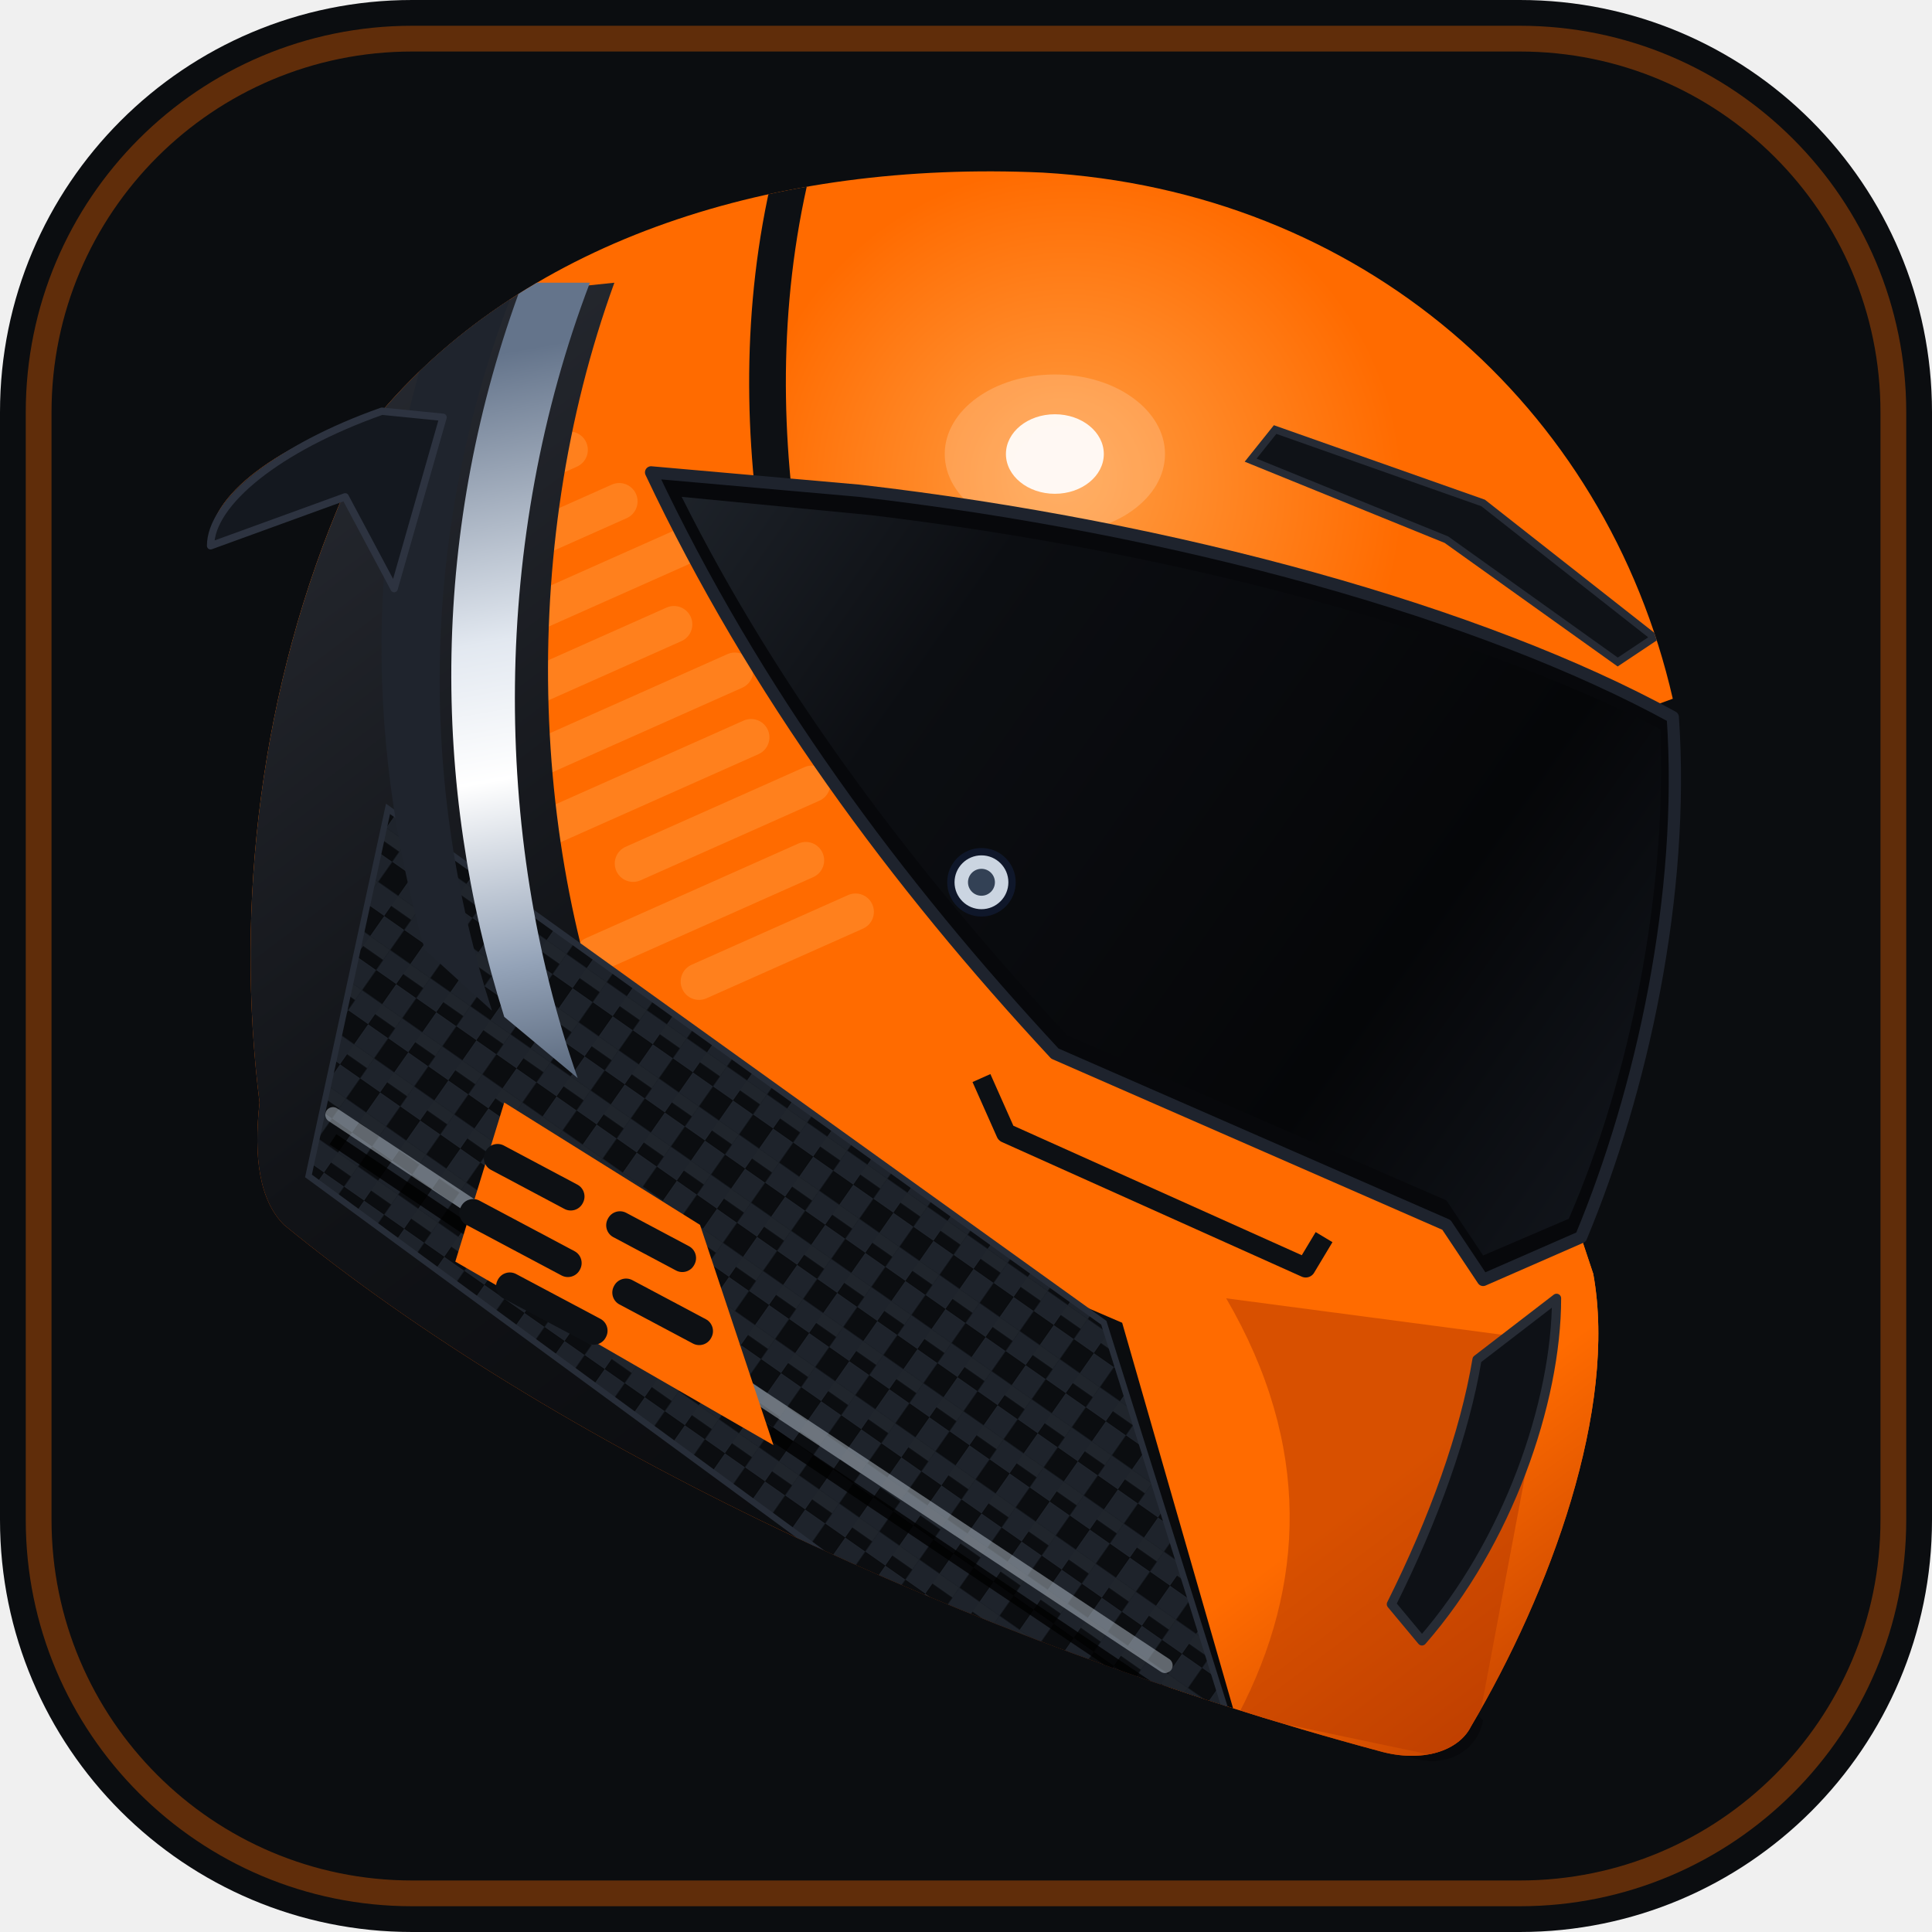
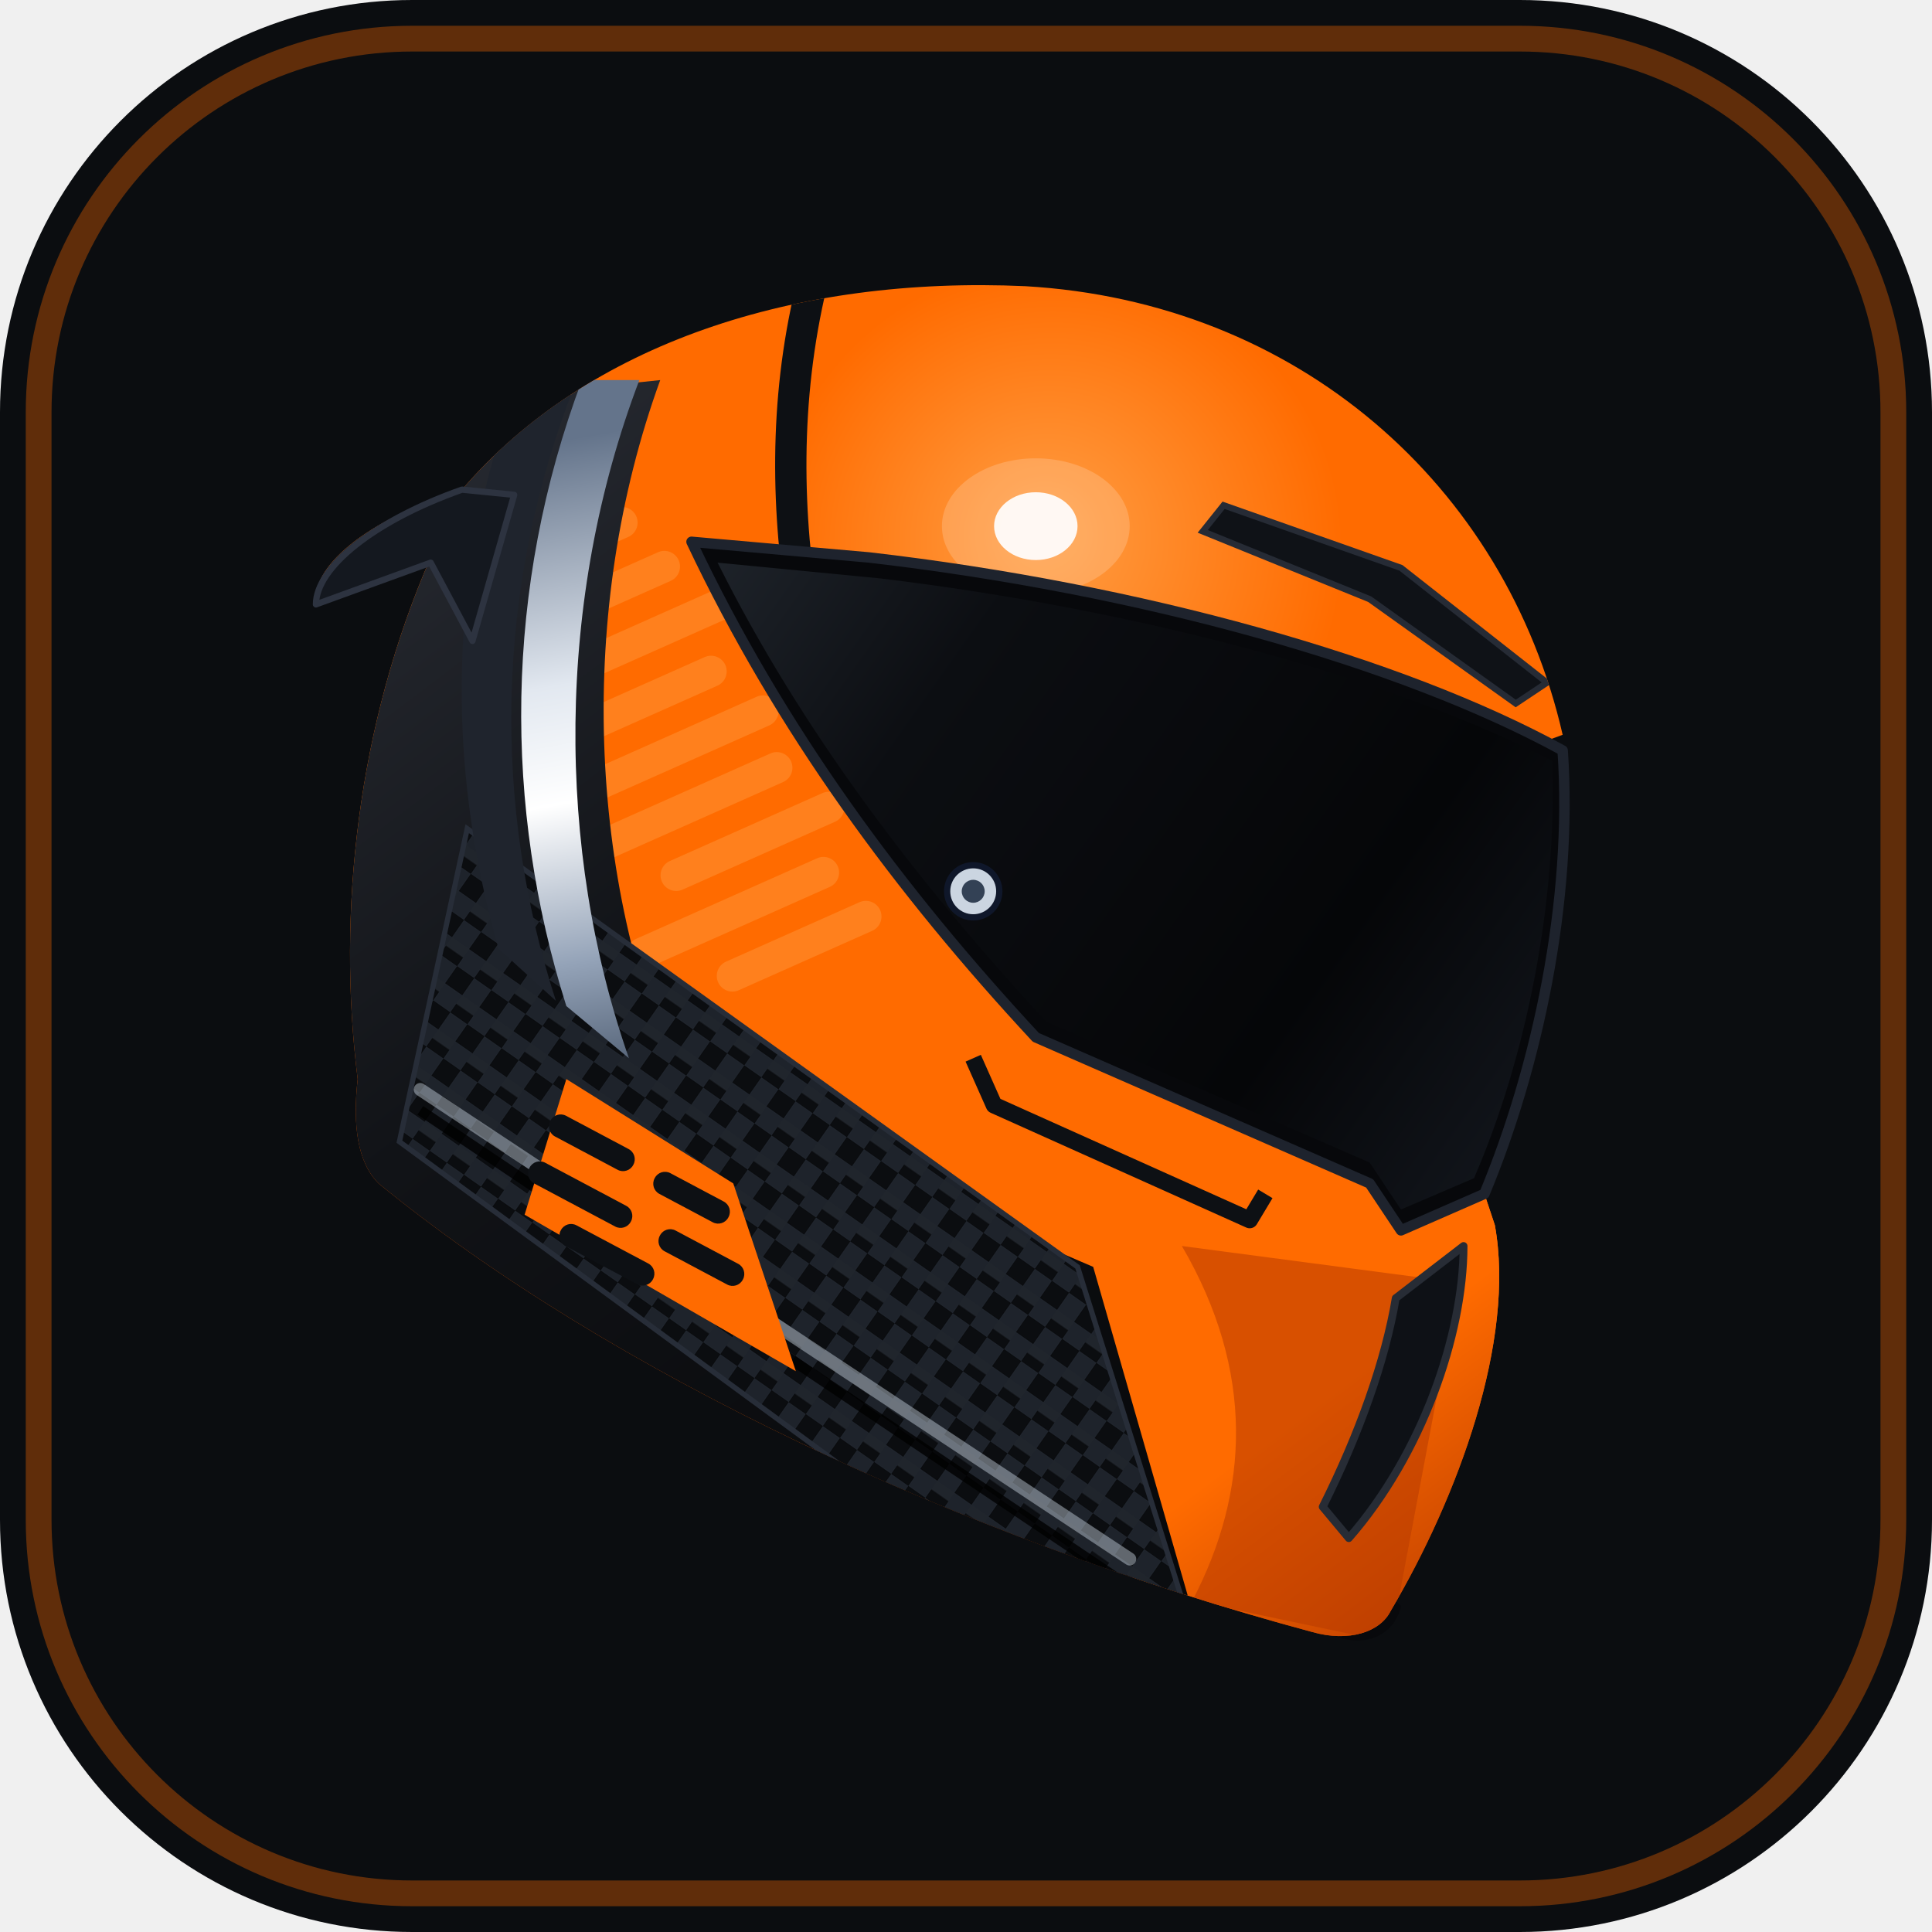
<svg xmlns="http://www.w3.org/2000/svg" viewBox="0 0 300 300" fill="none">
  <defs>
    <radialGradient id="domeGrad" cx="58%" cy="28%" r="65%" fx="55%" fy="24%">
      <stop offset="0%" stop-color="#FF9E44" />
      <stop offset="28%" stop-color="#FF6B00" />
      <stop offset="78%" stop-color="#FF6B00" />
      <stop offset="100%" stop-color="#B83B00" />
    </radialGradient>
    <linearGradient id="chinGrad" x1="180" y1="180" x2="255" y2="280" gradientUnits="userSpaceOnUse">
      <stop offset="0%" stop-color="#FF6B00" />
      <stop offset="55%" stop-color="#FF6B00" />
      <stop offset="100%" stop-color="#B83B00" />
    </linearGradient>
    <linearGradient id="carbonBase" x1="30" y1="70" x2="185" y2="275" gradientUnits="userSpaceOnUse">
      <stop offset="0%" stop-color="#262930" />
      <stop offset="40%" stop-color="#111317" />
      <stop offset="100%" stop-color="#07080A" />
    </linearGradient>
    <linearGradient id="silverBand" x1="65" y1="55" x2="88" y2="185" gradientUnits="userSpaceOnUse">
      <stop offset="0%" stop-color="#64748B" />
      <stop offset="35%" stop-color="#E2E8F0" />
      <stop offset="52%" stop-color="#FFFFFF" />
      <stop offset="75%" stop-color="#94A3B8" />
      <stop offset="100%" stop-color="#334155" />
    </linearGradient>
    <linearGradient id="visorGrad" x1="100" y1="78" x2="265" y2="195" gradientUnits="userSpaceOnUse">
      <stop offset="0%" stop-color="#1E232A" />
      <stop offset="25%" stop-color="#0C0E12" />
      <stop offset="70%" stop-color="#050608" />
      <stop offset="100%" stop-color="#14181F" />
    </linearGradient>
    <pattern id="carbonPattern" width="8" height="8" patternTransform="rotate(35)" patternUnits="userSpaceOnUse">
      <rect width="8" height="8" fill="#0B0D10" />
      <rect x="0" y="0" width="4" height="4" fill="#1E232B" />
      <rect x="4" y="4" width="4" height="4" fill="#1E232B" />
      <rect x="0" y="4" width="4" height="2" fill="#2E3540" opacity="0.6" />
    </pattern>
    <clipPath id="helmetClip">
      <path d="M 48 76 L 26 85 C 25 78, 35 69, 54 63 C 78 35, 118 22, 162 24 C 214 27, 254 62, 265 110 L 254 114 L 264 118 C 265 144, 259 175, 250 198 L 252 204 C 256 226, 245 256, 232 278 C 230 282, 224 284, 217 282 C 150 264, 82 232, 38 196 C 34 192, 33 185, 34 176 C 30 144, 34 108, 48 76 Z" />
    </clipPath>
  </defs>
  <rect width="300" height="300" rx="64" fill="#0B0D10" />
  <rect x="6" y="6" width="288" height="288" rx="58" stroke="#FF6B00" stroke-opacity="0.35" stroke-width="4" />
-   <g transform="translate(8, 4) scale(0.95)">
+   <g transform="translate(28, 25) scale(0.81)">
    <path d="M 35 190 C 82 228, 150 262, 222 283 C 228 285, 233 282, 234 277 L 228 271 C 155 250, 88 218, 40 182 Z" fill="#08090C" />
    <g clip-path="url(#helmetClip)">
      <rect x="0" y="0" width="300" height="300" fill="url(#domeGrad)" />
      <path d="M 165 170 L 265 190 L 260 290 L 185 285 Z" fill="url(#chinGrad)" />
      <path d="M 192 208 C 206 232, 205 255, 194 276 L 232 284 L 245 215 Z" fill="#B83B00" opacity="0.55" />
      <g opacity="0.42" fill="#FF9E44" transform="rotate(-24 105 115)">
        <rect x="74" y="62" width="34" height="6" rx="3" />
        <rect x="68" y="73" width="44" height="6" rx="3" />
        <rect x="82" y="84" width="36" height="6" rx="3" />
        <rect x="64" y="95" width="48" height="6" rx="3" />
        <rect x="76" y="106" width="42" height="6" rx="3" />
        <rect x="70" y="117" width="46" height="6" rx="3" />
        <rect x="84" y="128" width="38" height="6" rx="3" />
        <rect x="72" y="139" width="44" height="6" rx="3" />
        <rect x="86" y="150" width="34" height="6" rx="3" />
      </g>
      <path d="M 119 20 C 113 42, 113 64, 116 84 L 122 84 C 119 64, 119 42, 125 20 Z" fill="#0D1014" />
      <path d="M 15 50 L 92 42 C 76 86, 78 138, 96 178 L 175 212 L 196 285 L 15 285 Z" fill="url(#carbonBase)" />
      <path d="M 55 128 L 172 212 L 194 282 L 162 276 L 42 188 Z" fill="url(#carbonPattern)" stroke="#272D38" stroke-width="1" />
      <path d="M 46 178 L 182 268" stroke="#CBD5E1" stroke-width="2.5" stroke-opacity="0.45" stroke-linecap="round" />
      <path d="M 46 182 L 180 272" stroke="#000000" stroke-width="2" stroke-opacity="0.8" />
      <path d="M 88 42 C 72 84, 72 132, 86 172 L 74 162 C 62 124, 62 82, 77 42 Z" fill="url(#silverBand)" />
      <path d="M 76 42 C 60 82, 60 124, 72 161 L 61 151 C 51 116, 51 78, 65 42 Z" fill="#1F242D" />
      <path d="M 74 176 L 106 196 L 118 232 L 66 202 Z" fill="#FF6B00" />
      <g fill="#0D1014">
        <rect x="72" y="182" width="18" height="4.5" rx="2.2" transform="rotate(28 72 182)" />
        <rect x="92" y="193" width="16" height="4.5" rx="2.2" transform="rotate(28 92 193)" />
        <rect x="68" y="191" width="22" height="4.5" rx="2.2" transform="rotate(28 68 191)" />
        <rect x="93" y="204" width="18" height="4.5" rx="2.2" transform="rotate(28 93 204)" />
        <rect x="74" y="203" width="20" height="4.5" rx="2.2" transform="rotate(28 74 203)" />
      </g>
      <path d="M 152 172 L 156 181 L 205 203 L 208 198" fill="none" stroke="#0D1014" stroke-width="3.2" stroke-linejoin="round" />
      <path d="M 200 66 L 234 78 L 262 100 L 256 104 L 228 84 L 196 71 Z" fill="#0F1217" stroke="#262B35" stroke-width="1.2" />
      <path d="M 233 218 L 246 208 C 246 225, 238 248, 224 264 L 219 258 C 226 244, 231 230, 233 218 Z" fill="#0E1116" stroke="#272C35" stroke-width="1.5" stroke-linejoin="round" />
      <ellipse cx="164" cy="70" rx="8" ry="6.5" fill="#FFFFFF" opacity="0.92" />
      <ellipse cx="164" cy="70" rx="18" ry="13" fill="#FFFFFF" opacity="0.18" />
    </g>
    <path d="M 54 63 C 37 69, 26 78, 26 85 L 48 77 L 56 92 L 64 64 Z" fill="#14181F" stroke="#2D3340" stroke-width="1.2" stroke-linejoin="round" />
    <path d="M 98 73 L 132 76 C 184 82, 234 96, 265 113 C 267 142, 260 174, 250 198 L 234 205 L 228 196 L 164 168 C 138 140, 115 109, 98 73 Z" fill="#07080B" stroke="#1E232D" stroke-width="2" stroke-linejoin="round" />
    <path d="M 103 77 L 134 80 C 184 86, 232 99, 263 115 C 264 142, 258 172, 248 195 L 234 201 L 228 192 L 166 165 C 141 138, 119 109, 103 77 Z" fill="url(#visorGrad)" />
    <circle cx="152" cy="140" r="5" fill="#CBD5E1" stroke="#0F172A" stroke-width="1.2" />
    <circle cx="152" cy="140" r="2.2" fill="#334155" />
  </g>
</svg>
